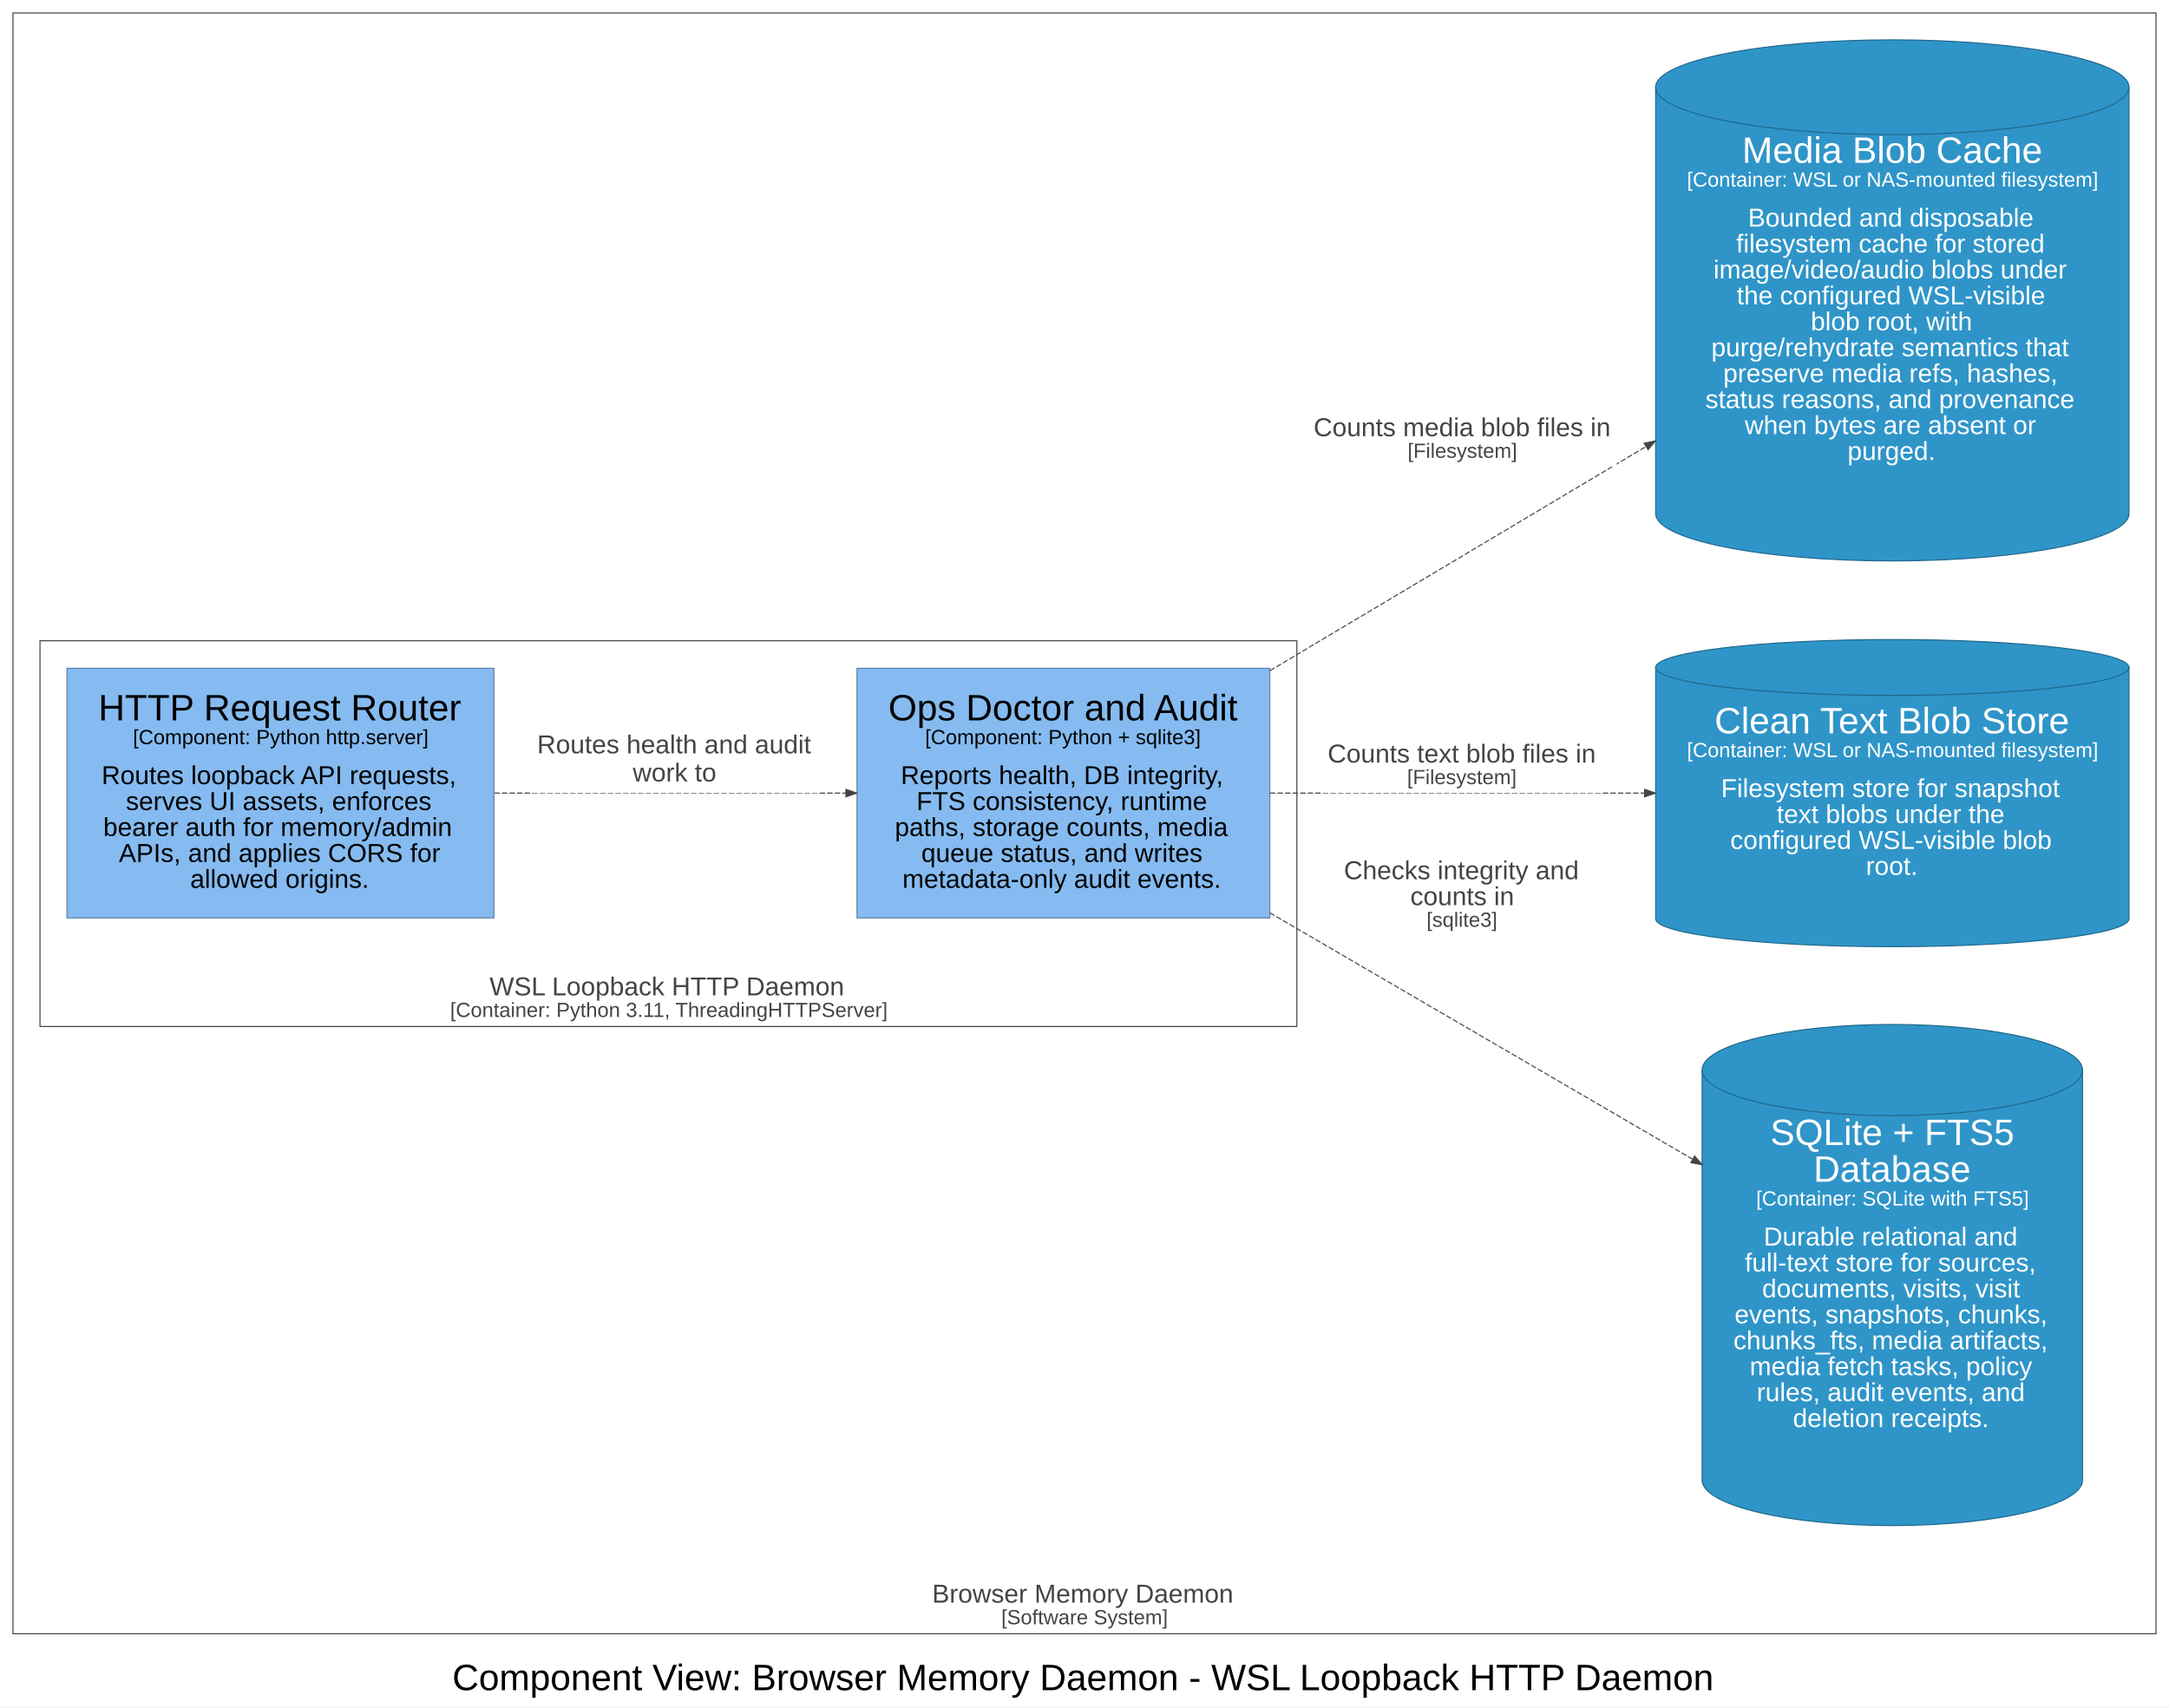
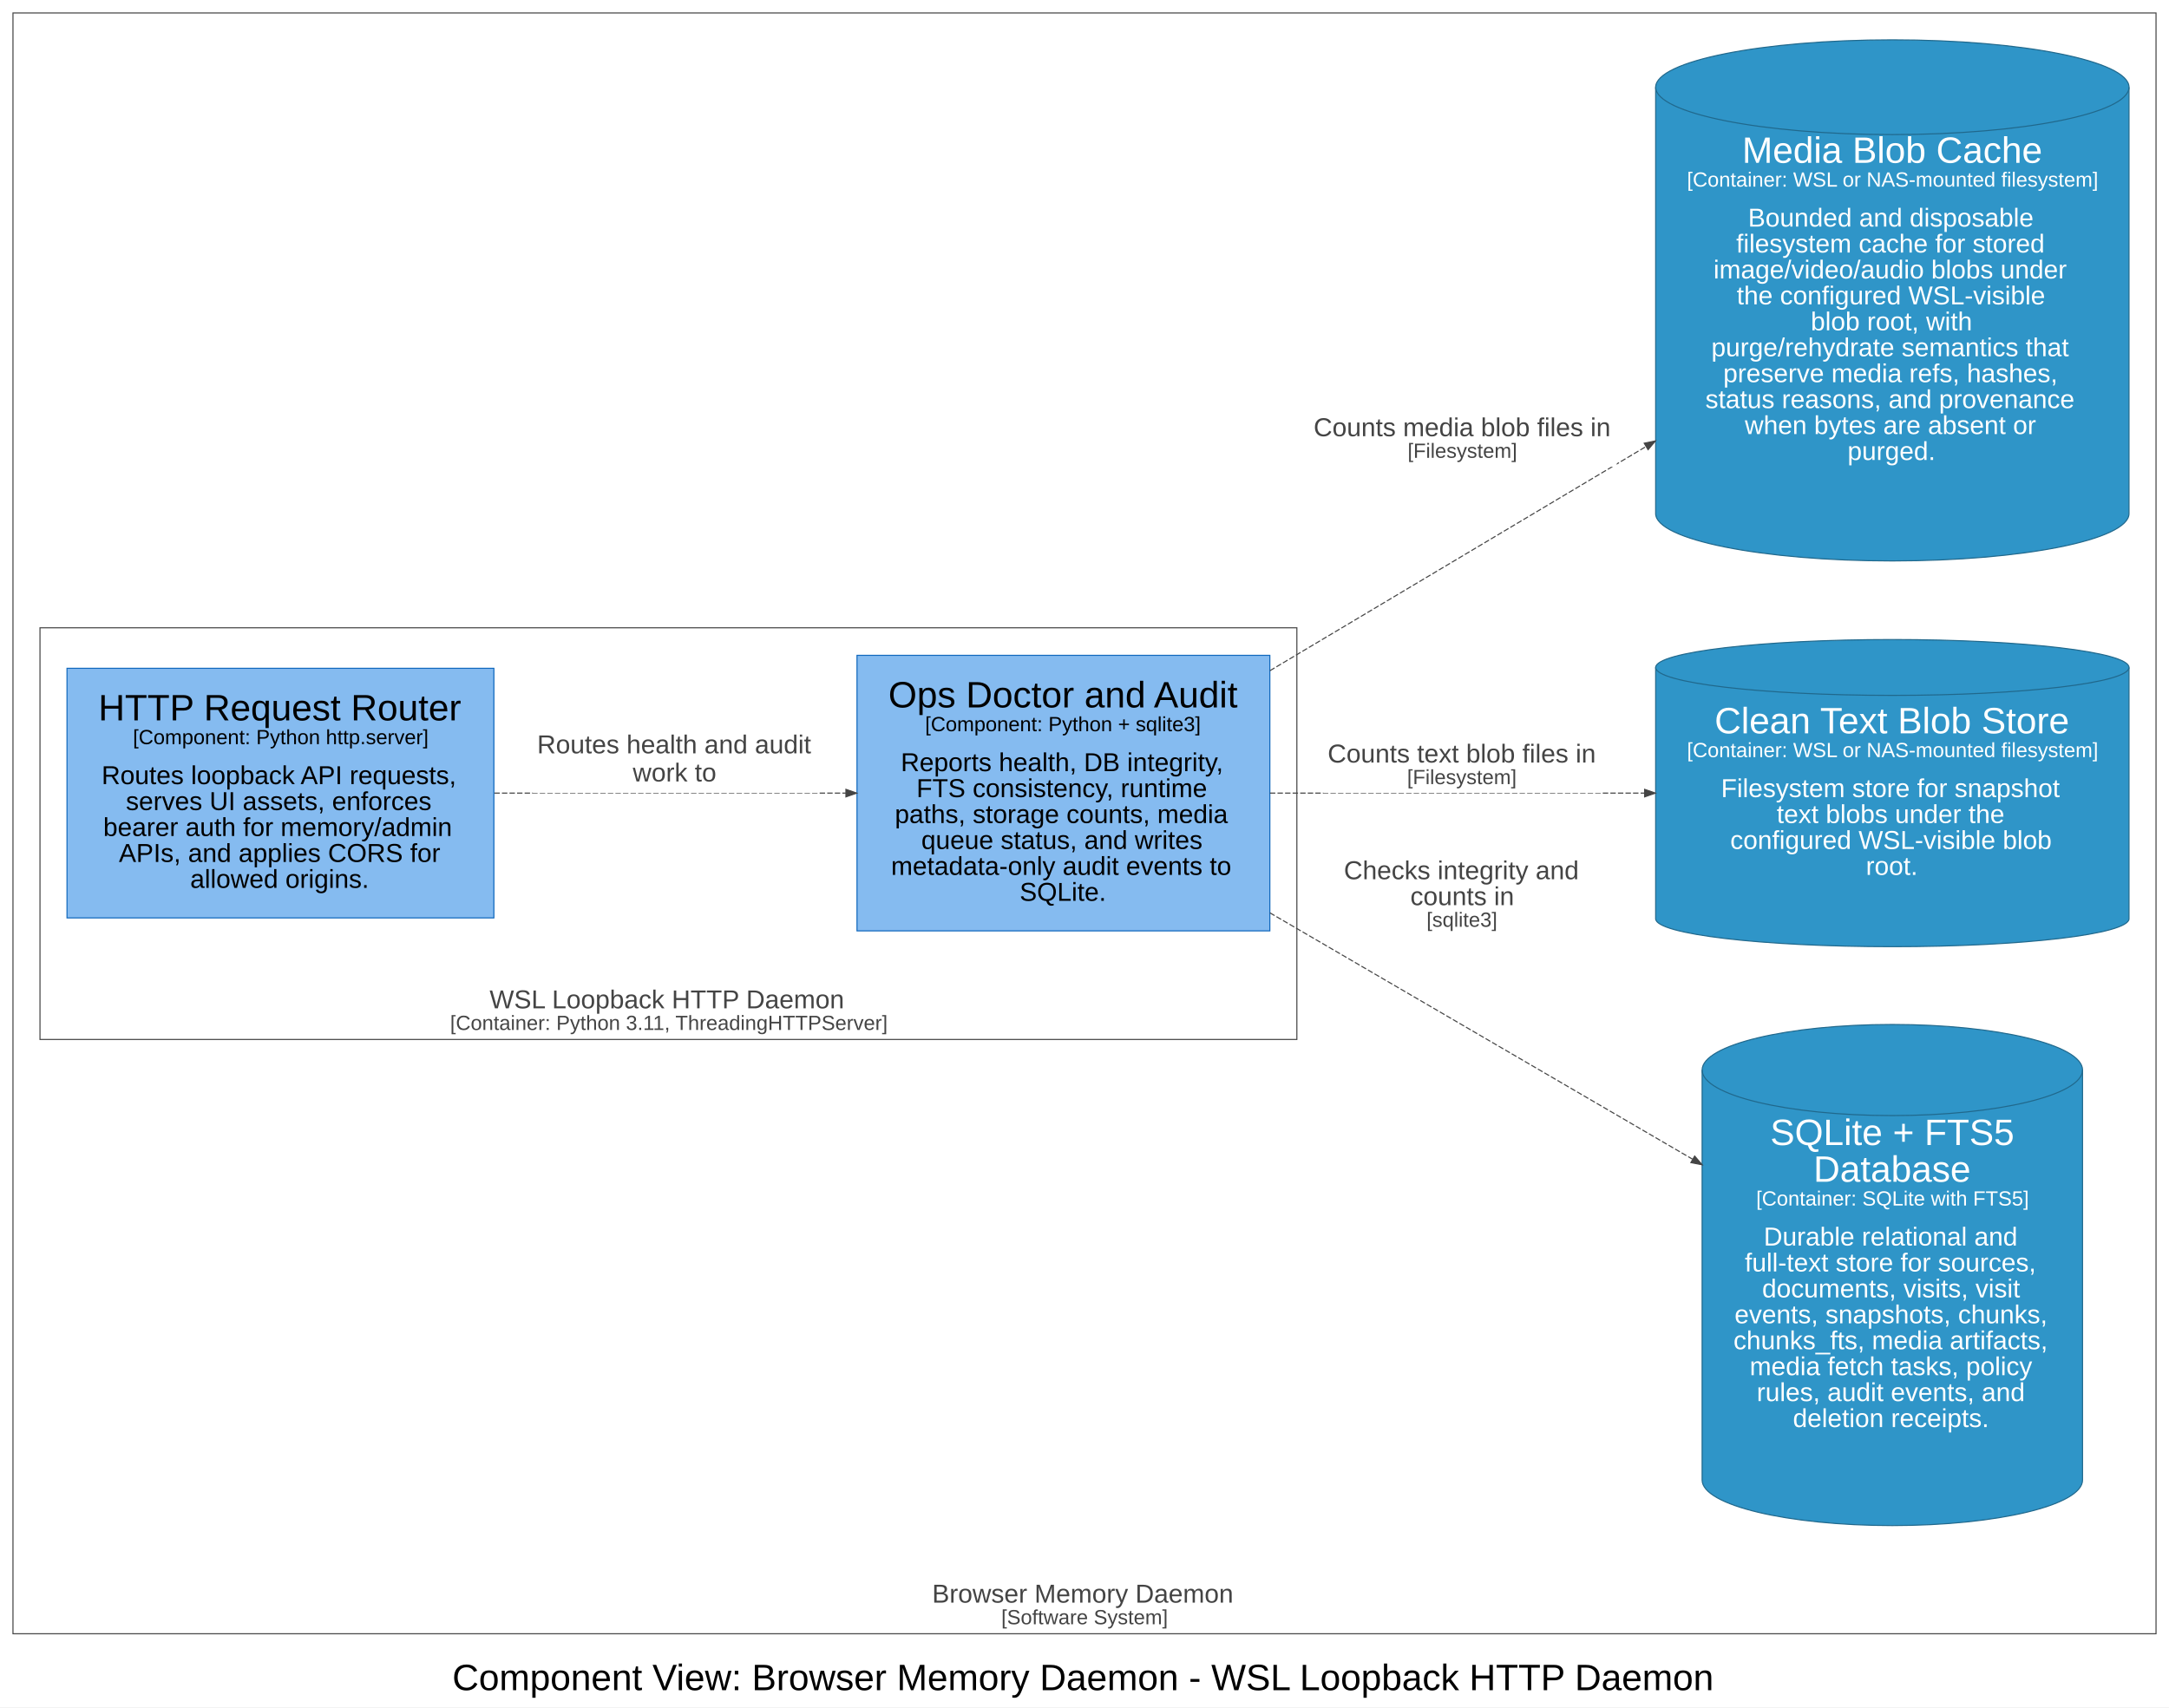
<svg xmlns="http://www.w3.org/2000/svg" width="2007pt" height="1580pt" viewBox="0.00 0.00 2007.00 1580.00">
  <g id="graph0" class="graph" transform="scale(1 1) rotate(0) translate(4 1576)">
    <polygon fill="white" stroke="transparent" points="-4,4 -4,-1576 2003,-1576 2003,4 -4,4" />
    <text text-anchor="start" x="414.5" y="-11.8" font-family="Arial" font-size="34.00">Component View: Browser Memory Daemon - WSL Loopback HTTP Daemon</text>
    <g id="clust1" class="cluster">
      <polygon fill="none" stroke="#444444" points="8,-64 8,-1564 1991,-1564 1991,-64 8,-64" />
      <text text-anchor="start" x="858.5" y="-92.8" font-family="Arial" font-size="24.00" fill="#444444">Browser Memory Daemon</text>
      <text text-anchor="start" x="922.5" y="-72.8" font-family="Arial" font-size="19.00" fill="#444444">[Software System]</text>
    </g>
    <g id="clust2" class="cluster">
-       <polygon fill="none" stroke="#444444" points="33,-626 33,-983 1196,-983 1196,-626 33,-626" />
-       <text text-anchor="start" x="449" y="-654.8" font-family="Arial" font-size="24.00" fill="#444444">WSL Loopback HTTP Daemon</text>
-       <text text-anchor="start" x="412.5" y="-634.8" font-family="Arial" font-size="19.00" fill="#444444">[Container: Python 3.11, ThreadingHTTPServer]</text>
+       <polygon fill="none" stroke="#444444" points="33,-614 33,-995 1196,-995 1196,-614 33,-614" />
+       <text text-anchor="start" x="449" y="-642.8" font-family="Arial" font-size="24.00" fill="#444444">WSL Loopback HTTP Daemon</text>
+       <text text-anchor="start" x="412.5" y="-622.8" font-family="Arial" font-size="19.00" fill="#444444">[Container: Python 3.11, ThreadingHTTPServer]</text>
    </g>
    <g id="15" class="node">
-       <polygon fill="#85bbf0" stroke="#5d82a8" points="453,-957.5 58,-957.5 58,-726.5 453,-726.5 453,-957.5" />
+       <polygon fill="#85bbf0" stroke="#1168bd" points="453,-957.5 58,-957.5 58,-726.5 453,-726.5 453,-957.5" />
      <text text-anchor="start" x="87" y="-909.3" font-family="Arial" font-size="34.00" fill="#000000">HTTP Request Router</text>
      <text text-anchor="start" x="119" y="-887.3" font-family="Arial" font-size="19.00" fill="#000000">[Component: Python http.server]</text>
      <text text-anchor="start" x="90" y="-850.3" font-family="Arial" font-size="24.00" fill="#000000">Routes loopback API requests,</text>
      <text text-anchor="start" x="112.5" y="-826.3" font-family="Arial" font-size="24.00" fill="#000000">serves UI assets, enforces</text>
      <text text-anchor="start" x="91.5" y="-802.3" font-family="Arial" font-size="24.00" fill="#000000">bearer auth for memory/admin</text>
      <text text-anchor="start" x="106" y="-778.3" font-family="Arial" font-size="24.00" fill="#000000">APIs, and applies CORS for</text>
      <text text-anchor="start" x="172" y="-754.3" font-family="Arial" font-size="24.00" fill="#000000">allowed origins.</text>
    </g>
    <g id="23" class="node">
-       <polygon fill="#85bbf0" stroke="#5d82a8" points="1171,-957.5 789,-957.5 789,-726.5 1171,-726.5 1171,-957.5" />
-       <text text-anchor="start" x="818" y="-909.3" font-family="Arial" font-size="34.00" fill="#000000">Ops Doctor and Audit</text>
-       <text text-anchor="start" x="852" y="-887.3" font-family="Arial" font-size="19.00" fill="#000000">[Component: Python + sqlite3]</text>
-       <text text-anchor="start" x="829.5" y="-850.3" font-family="Arial" font-size="24.00" fill="#000000">Reports health, DB integrity,</text>
-       <text text-anchor="start" x="844" y="-826.3" font-family="Arial" font-size="24.00" fill="#000000">FTS consistency, runtime</text>
-       <text text-anchor="start" x="824" y="-802.3" font-family="Arial" font-size="24.00" fill="#000000">paths, storage counts, media</text>
-       <text text-anchor="start" x="848.5" y="-778.3" font-family="Arial" font-size="24.00" fill="#000000">queue status, and writes</text>
-       <text text-anchor="start" x="831" y="-754.3" font-family="Arial" font-size="24.00" fill="#000000">metadata-only audit events.</text>
+       <polygon fill="#85bbf0" stroke="#1168bd" points="1171,-969.5 789,-969.5 789,-714.5 1171,-714.5 1171,-969.5" />
+       <text text-anchor="start" x="818" y="-921.3" font-family="Arial" font-size="34.00" fill="#000000">Ops Doctor and Audit</text>
+       <text text-anchor="start" x="852" y="-899.3" font-family="Arial" font-size="19.00" fill="#000000">[Component: Python + sqlite3]</text>
+       <text text-anchor="start" x="829.5" y="-862.3" font-family="Arial" font-size="24.00" fill="#000000">Reports health, DB integrity,</text>
+       <text text-anchor="start" x="844" y="-838.3" font-family="Arial" font-size="24.00" fill="#000000">FTS consistency, runtime</text>
+       <text text-anchor="start" x="824" y="-814.3" font-family="Arial" font-size="24.00" fill="#000000">paths, storage counts, media</text>
+       <text text-anchor="start" x="848.5" y="-790.3" font-family="Arial" font-size="24.00" fill="#000000">queue status, and writes</text>
+       <text text-anchor="start" x="820.5" y="-766.3" font-family="Arial" font-size="24.00" fill="#000000">metadata-only audit events to</text>
+       <text text-anchor="start" x="939.5" y="-742.3" font-family="Arial" font-size="24.00" fill="#000000">SQLite.</text>
    </g>
    <g id="68" class="edge">
      <path fill="none" stroke="#444444" stroke-dasharray="5,2" d="M453.45,-842C554.44,-842 677.2,-842 778.67,-842" />
      <polygon fill="#444444" stroke="#444444" points="778.74,-845.5 788.74,-842 778.74,-838.5 778.74,-845.5" />
      <polygon fill="white" stroke="transparent" points="489,-842 489,-902 753,-902 753,-842 489,-842" />
      <text text-anchor="start" x="493" y="-878.8" font-family="Arial" font-size="24.00" fill="#444444">Routes health and audit</text>
      <text text-anchor="start" x="581.5" y="-852.8" font-family="Arial" font-size="24.00" fill="#444444">work to</text>
    </g>
    <g id="27" class="node">
      <path fill="#2f95c8" stroke="#20688c" d="M1923,-585.72C1923,-608.98 1844.11,-627.88 1747,-627.88 1649.89,-627.88 1571,-608.98 1571,-585.72 1571,-585.72 1571,-206.28 1571,-206.28 1571,-183.02 1649.89,-164.12 1747,-164.12 1844.11,-164.12 1923,-183.02 1923,-206.28 1923,-206.28 1923,-585.72 1923,-585.72" />
      <path fill="none" stroke="#20688c" d="M1923,-585.72C1923,-562.45 1844.11,-543.56 1747,-543.56 1649.89,-543.56 1571,-562.45 1571,-585.72" />
      <text text-anchor="start" x="1634" y="-516.3" font-family="Arial" font-size="34.00" fill="#ffffff">SQLite + FTS5</text>
      <text text-anchor="start" x="1674" y="-482.3" font-family="Arial" font-size="34.00" fill="#ffffff">Database</text>
      <text text-anchor="start" x="1621" y="-460.3" font-family="Arial" font-size="19.00" fill="#ffffff">[Container: SQLite with FTS5]</text>
      <text text-anchor="start" x="1628" y="-423.3" font-family="Arial" font-size="24.00" fill="#ffffff">Durable relational and</text>
      <text text-anchor="start" x="1610.5" y="-399.3" font-family="Arial" font-size="24.00" fill="#ffffff">full-text store for sources,</text>
      <text text-anchor="start" x="1626.5" y="-375.3" font-family="Arial" font-size="24.00" fill="#ffffff">documents, visits, visit</text>
      <text text-anchor="start" x="1601" y="-351.3" font-family="Arial" font-size="24.00" fill="#ffffff">events, snapshots, chunks,</text>
      <text text-anchor="start" x="1600" y="-327.3" font-family="Arial" font-size="24.00" fill="#ffffff">chunks_fts, media artifacts,</text>
      <text text-anchor="start" x="1615" y="-303.3" font-family="Arial" font-size="24.00" fill="#ffffff">media fetch tasks, policy</text>
      <text text-anchor="start" x="1621.5" y="-279.3" font-family="Arial" font-size="24.00" fill="#ffffff">rules, audit events, and</text>
      <text text-anchor="start" x="1655" y="-255.3" font-family="Arial" font-size="24.00" fill="#ffffff">deletion receipts.</text>
    </g>
    <g id="82" class="edge">
      <path fill="none" stroke="#444444" stroke-dasharray="5,2" d="M1171.08,-731.18C1290.56,-661.53 1443.9,-572.13 1562.17,-503.18" />
      <polygon fill="#444444" stroke="#444444" points="1564.1,-506.1 1570.98,-498.04 1560.58,-500.05 1564.1,-506.1" />
      <polygon fill="white" stroke="transparent" points="1235.5,-710 1235.5,-785 1463.5,-785 1463.5,-710 1235.5,-710" />
      <text text-anchor="start" x="1239.5" y="-762.3" font-family="Arial" font-size="24.00" fill="#444444">Checks integrity and</text>
      <text text-anchor="start" x="1301" y="-738.3" font-family="Arial" font-size="24.00" fill="#444444">counts in</text>
      <text text-anchor="start" x="1316" y="-718.3" font-family="Arial" font-size="19.00" fill="#444444">[sqlite3]</text>
    </g>
    <g id="28" class="node">
      <path fill="#2f95c8" stroke="#20688c" d="M1966,-958.28C1966,-972.54 1867.84,-984.13 1747,-984.13 1626.16,-984.13 1528,-972.54 1528,-958.28 1528,-958.28 1528,-725.72 1528,-725.72 1528,-711.46 1626.16,-699.87 1747,-699.87 1867.84,-699.87 1966,-711.46 1966,-725.72 1966,-725.72 1966,-958.28 1966,-958.28" />
      <path fill="none" stroke="#20688c" d="M1966,-958.28C1966,-944.03 1867.84,-932.44 1747,-932.44 1626.16,-932.44 1528,-944.03 1528,-958.28" />
      <text text-anchor="start" x="1582.5" y="-897.3" font-family="Arial" font-size="34.00" fill="#ffffff">Clean Text Blob Store</text>
      <text text-anchor="start" x="1557" y="-875.3" font-family="Arial" font-size="19.00" fill="#ffffff">[Container: WSL or NAS-mounted filesystem]</text>
      <text text-anchor="start" x="1588.5" y="-838.3" font-family="Arial" font-size="24.00" fill="#ffffff">Filesystem store for snapshot</text>
      <text text-anchor="start" x="1640" y="-814.3" font-family="Arial" font-size="24.00" fill="#ffffff">text blobs under the</text>
      <text text-anchor="start" x="1597" y="-790.3" font-family="Arial" font-size="24.00" fill="#ffffff">configured WSL-visible blob</text>
      <text text-anchor="start" x="1722.5" y="-766.3" font-family="Arial" font-size="24.00" fill="#ffffff">root.</text>
    </g>
    <g id="83" class="edge">
      <path fill="none" stroke="#444444" stroke-dasharray="5,2" d="M1171.08,-842C1276,-842 1407.04,-842 1517.5,-842" />
      <polygon fill="#444444" stroke="#444444" points="1517.78,-845.5 1527.78,-842 1517.78,-838.5 1517.78,-845.5" />
      <polygon fill="white" stroke="transparent" points="1220.5,-842 1220.5,-893 1478.5,-893 1478.5,-842 1220.5,-842" />
      <text text-anchor="start" x="1224.5" y="-870.3" font-family="Arial" font-size="24.00" fill="#444444">Counts text blob files in</text>
      <text text-anchor="start" x="1298" y="-850.3" font-family="Arial" font-size="19.00" fill="#444444">[Filesystem]</text>
    </g>
    <g id="29" class="node">
      <path fill="#2f95c8" stroke="#20688c" d="M1966,-1495.28C1966,-1519.47 1867.84,-1539.13 1747,-1539.13 1626.16,-1539.13 1528,-1519.47 1528,-1495.28 1528,-1495.28 1528,-1100.72 1528,-1100.72 1528,-1076.53 1626.16,-1056.87 1747,-1056.87 1867.84,-1056.87 1966,-1076.53 1966,-1100.72 1966,-1100.72 1966,-1495.28 1966,-1495.28" />
      <path fill="none" stroke="#20688c" d="M1966,-1495.28C1966,-1471.09 1867.84,-1451.44 1747,-1451.44 1626.16,-1451.44 1528,-1471.09 1528,-1495.28" />
      <text text-anchor="start" x="1608" y="-1425.3" font-family="Arial" font-size="34.00" fill="#ffffff">Media Blob Cache</text>
      <text text-anchor="start" x="1557" y="-1403.3" font-family="Arial" font-size="19.00" fill="#ffffff">[Container: WSL or NAS-mounted filesystem]</text>
      <text text-anchor="start" x="1613.5" y="-1366.3" font-family="Arial" font-size="24.00" fill="#ffffff">Bounded and disposable</text>
      <text text-anchor="start" x="1602.5" y="-1342.3" font-family="Arial" font-size="24.00" fill="#ffffff">filesystem cache for stored</text>
      <text text-anchor="start" x="1581.5" y="-1318.3" font-family="Arial" font-size="24.00" fill="#ffffff">image/video/audio blobs under</text>
      <text text-anchor="start" x="1603" y="-1294.3" font-family="Arial" font-size="24.00" fill="#ffffff">the configured WSL-visible</text>
      <text text-anchor="start" x="1671.5" y="-1270.3" font-family="Arial" font-size="24.00" fill="#ffffff">blob root, with</text>
      <text text-anchor="start" x="1579.5" y="-1246.3" font-family="Arial" font-size="24.00" fill="#ffffff">purge/rehydrate semantics that</text>
      <text text-anchor="start" x="1590.5" y="-1222.3" font-family="Arial" font-size="24.00" fill="#ffffff">preserve media refs, hashes,</text>
      <text text-anchor="start" x="1574" y="-1198.3" font-family="Arial" font-size="24.00" fill="#ffffff">status reasons, and provenance</text>
      <text text-anchor="start" x="1610.5" y="-1174.3" font-family="Arial" font-size="24.00" fill="#ffffff">when bytes are absent or</text>
      <text text-anchor="start" x="1705.5" y="-1150.3" font-family="Arial" font-size="24.00" fill="#ffffff">purged.</text>
    </g>
    <g id="84" class="edge">
      <path fill="none" stroke="#444444" stroke-dasharray="5,2" d="M1171.08,-955.3C1276.53,-1018.16 1408.36,-1096.74 1519.17,-1162.79" />
      <polygon fill="#444444" stroke="#444444" points="1517.4,-1165.81 1527.78,-1167.93 1520.99,-1159.8 1517.4,-1165.81" />
      <polygon fill="white" stroke="transparent" points="1207,-1144 1207,-1195 1492,-1195 1492,-1144 1207,-1144" />
      <text text-anchor="start" x="1211.5" y="-1172.3" font-family="Arial" font-size="24.00" fill="#444444">Counts media blob files in</text>
      <text text-anchor="start" x="1298.5" y="-1152.3" font-family="Arial" font-size="19.00" fill="#444444">[Filesystem]</text>
    </g>
  </g>
</svg>
